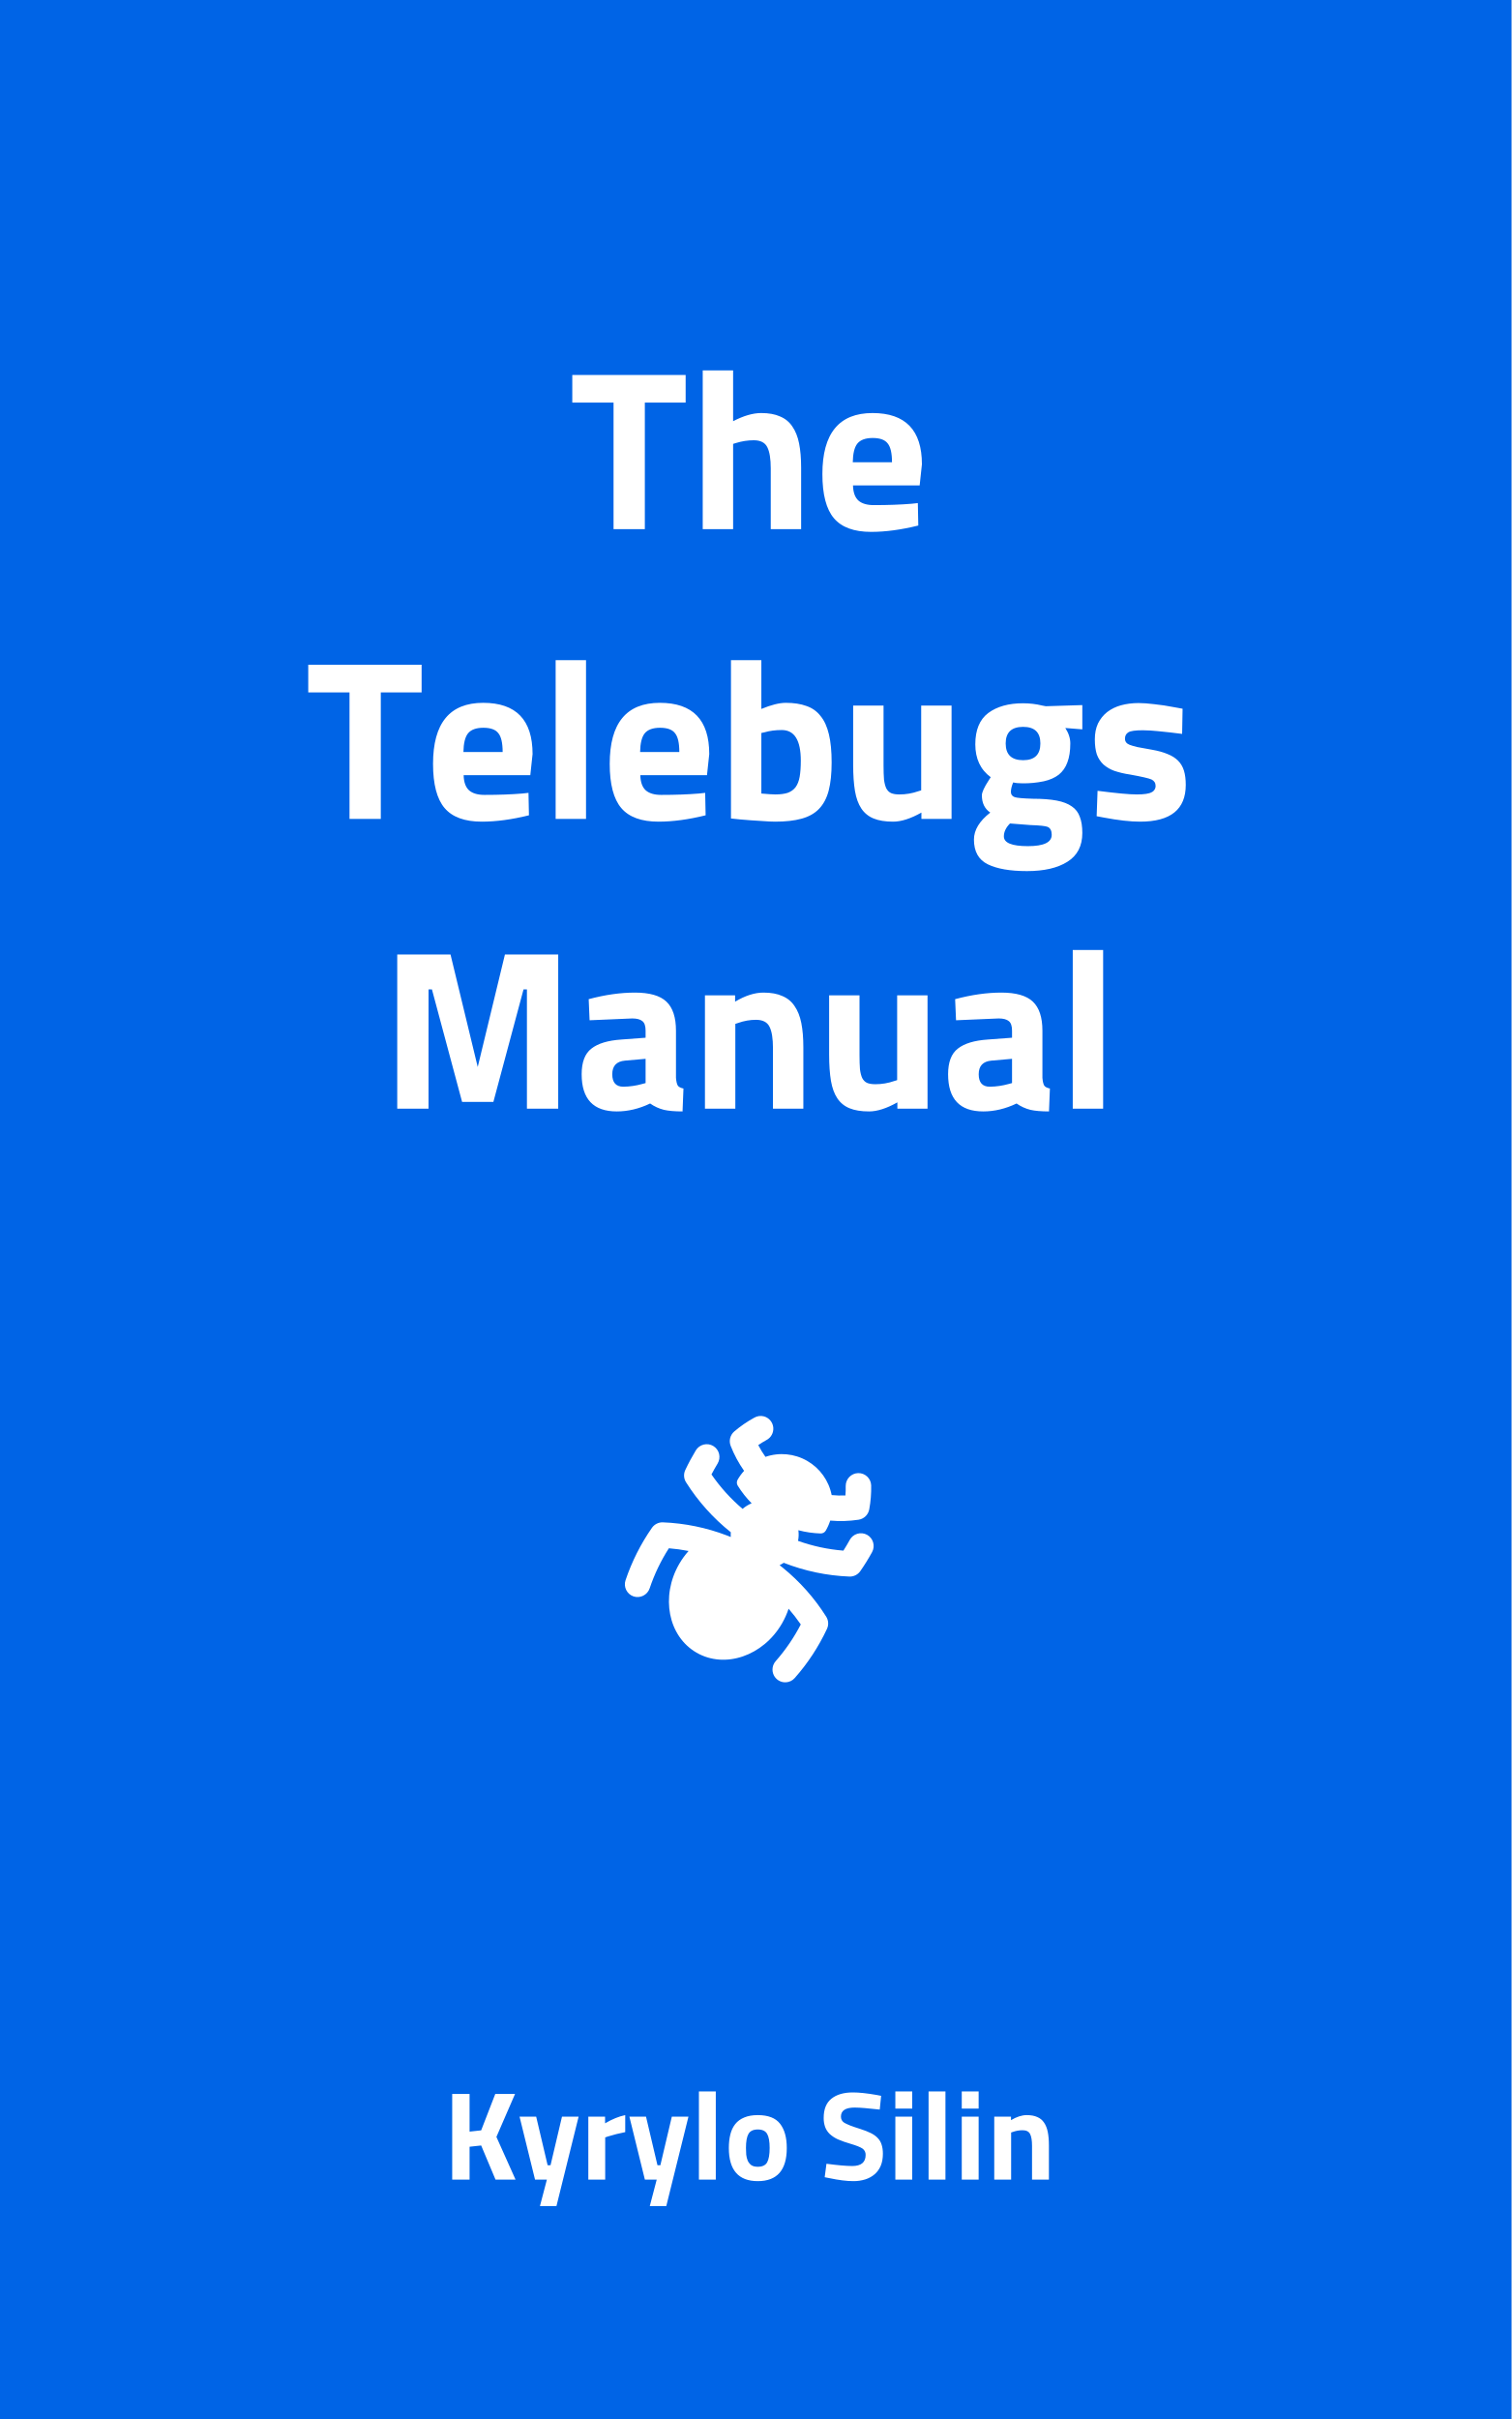
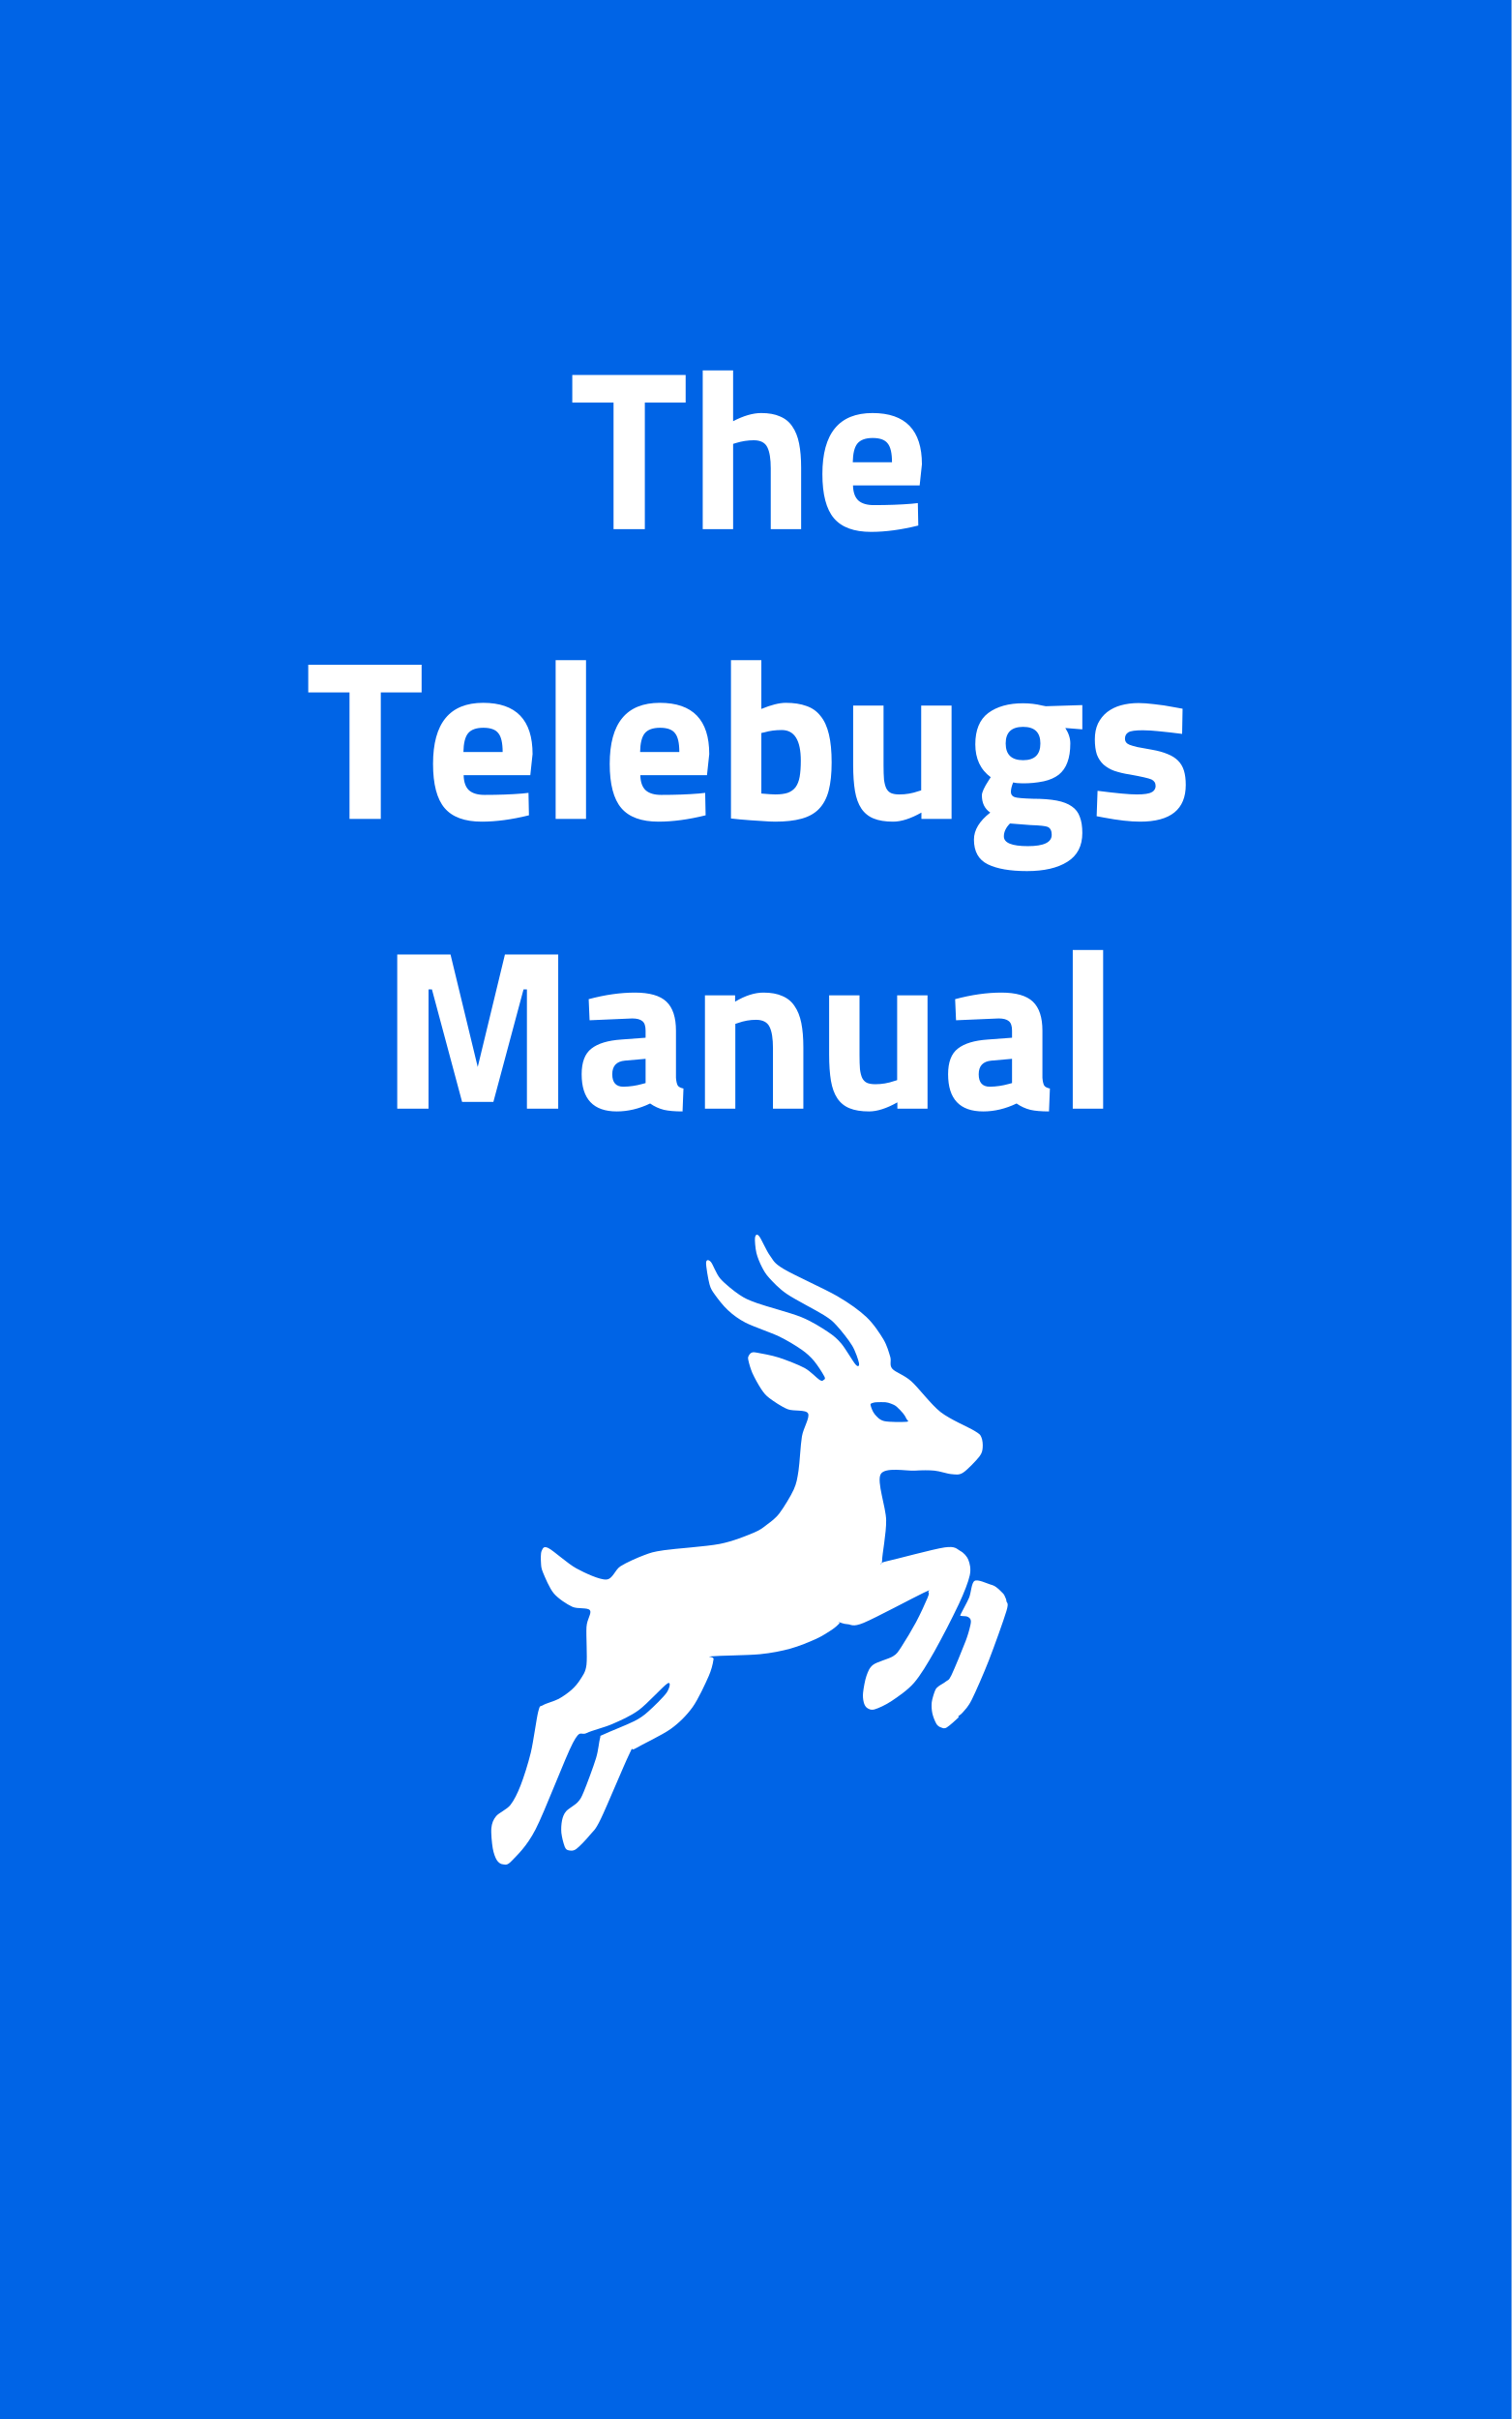
- <svg xmlns="http://www.w3.org/2000/svg" width="120" height="192" fill="none">
-   <g clip-path="url(#a)">
-     <path fill="url(#b)" d="M0 0h1200v1920H0z" />
-     <path fill="#fff" d="M69.163 117.894a1.01 1.01 0 0 0-1.032-.971 1.016 1.016 0 0 0-.99 1.021q.008.375-.022.751-.548.026-1.093-.029a4.027 4.027 0 0 0-5.257-3.033 7.5 7.5 0 0 1-.57-.933 7 7 0 0 1 .639-.395 1.016 1.016 0 0 0-.182-1.884 1.01 1.01 0 0 0-.784.109 9.3 9.3 0 0 0-1.576 1.085 1.02 1.02 0 0 0-.289 1.144 9.4 9.4 0 0 0 1.067 1.984 4 4 0 0 0-.514.705.46.46 0 0 0 .01.474c.312.5.679.97 1.102 1.397a2.7 2.7 0 0 0-.717.443 14 14 0 0 1-2.471-2.732q.228-.44.486-.864a1.02 1.02 0 0 0 .119-.766 1 1 0 0 0-.457-.625 1 1 0 0 0-.765-.117c-.26.064-.485.23-.625.459a17 17 0 0 0-.837 1.562 1.01 1.01 0 0 0 .06.972 16 16 0 0 0 3.553 3.965 2.6 2.6 0 0 0 0 .379l-.272-.108-.034-.013a16 16 0 0 0-5.081-1.043 1.02 1.02 0 0 0-.872.433 16.5 16.5 0 0 0-2.098 4.164 1.015 1.015 0 0 0 .636 1.282 1.016 1.016 0 0 0 1.28-.642 14.3 14.3 0 0 1 1.525-3.179q.786.063 1.564.215a6.2 6.2 0 0 0-.745 1.031c-1.494 2.588-.876 5.739 1.379 7.04s5.293.262 6.787-2.326q.325-.567.52-1.162.521.6.967 1.248a14.5 14.5 0 0 1-1.99 2.91 1.02 1.02 0 0 0-.154 1.116 1.01 1.01 0 0 0 .97.566 1 1 0 0 0 .696-.341 16.3 16.3 0 0 0 2.557-3.898 1.01 1.01 0 0 0-.061-.972 16 16 0 0 0-3.46-3.895l-.012-.009q-.114-.091-.228-.179.17-.084.328-.191a16 16 0 0 0 5.21 1.092 1.01 1.01 0 0 0 .871-.433q.507-.728.934-1.506a1.016 1.016 0 0 0-.398-1.375 1.02 1.02 0 0 0-.77-.084 1.02 1.02 0 0 0-.604.487q-.239.435-.505.853a14 14 0 0 1-3.6-.774q.079-.423.025-.844c.58.153 1.173.237 1.762.256a.46.46 0 0 0 .413-.225q.224-.388.354-.798c.75.067 1.506.044 2.25-.068a1.02 1.02 0 0 0 .848-.822 9.4 9.4 0 0 0 .153-1.907M48.71 31.956h-3.276V29.76h9v2.196h-3.24V42H48.71zm9.493 3.276V42H55.79V29.4h2.412v4.032q1.242-.648 2.232-.648.9 0 1.494.27.612.252.972.792.378.54.54 1.35t.162 1.926V42H61.19v-4.824q0-1.134-.27-1.674-.27-.558-1.08-.558-.702 0-1.404.216zm14.809 3.294H67.72q.018.828.432 1.206.414.36 1.224.36 1.674 0 2.988-.108l.504-.054.036 1.782q-2.034.504-3.744.504-2.034 0-2.952-1.08t-.918-3.51q0-4.842 3.978-4.842 3.924 0 3.924 4.068zm-5.31-1.836h3.114q0-1.08-.342-1.494-.324-.432-1.188-.432t-1.224.45q-.342.432-.36 1.476M27.748 54.956h-3.276V52.76h9v2.196h-3.24V65h-2.484zm14.353 6.57h-5.292q.018.828.432 1.206.414.36 1.224.36 1.674 0 2.988-.108l.504-.054.036 1.782q-2.034.504-3.744.504-2.034 0-2.952-1.08t-.918-3.51q0-4.842 3.978-4.842 3.924 0 3.924 4.068zm-5.31-1.836h3.114q0-1.08-.342-1.494-.324-.432-1.188-.432t-1.224.45q-.342.432-.36 1.476M46.525 65h-2.412V52.4h2.412zm9.603-3.474h-5.292q.018.828.432 1.206.414.36 1.224.36 1.674 0 2.988-.108l.504-.054.036 1.782q-2.034.504-3.744.504-2.034 0-2.952-1.08t-.918-3.51q0-4.842 3.978-4.842 3.924 0 3.924 4.068zm-5.31-1.836h3.114q0-1.08-.342-1.494-.324-.432-1.188-.432t-1.224.45q-.342.432-.36 1.476m11.57-3.906q.954 0 1.638.252.684.234 1.116.792.45.54.666 1.458.216.9.216 2.232t-.234 2.232-.774 1.458q-.522.54-1.386.774-.846.234-2.088.234-.396 0-1.098-.054a49 49 0 0 1-1.728-.126l-.684-.072V52.4h2.412v3.87q1.17-.486 1.944-.486m-.846 7.272q.594 0 .99-.126.396-.144.63-.45.234-.324.324-.828.09-.522.09-1.278 0-2.43-1.512-2.43-.756 0-1.368.18l-.252.054v4.806q.414.036.684.054t.414.018m11.591-.324V56h2.412v9h-2.394v-.504q-1.278.72-2.25.72-.936 0-1.548-.252a2.1 2.1 0 0 1-.972-.792q-.36-.54-.504-1.386-.144-.864-.144-2.07V56h2.412v4.752q0 .666.036 1.116.054.432.18.702.144.27.378.378.252.108.666.108a4.5 4.5 0 0 0 1.494-.252zm12.793 3.384q0 1.548-1.188 2.286-1.17.738-3.204.738-2.016 0-3.114-.54t-1.098-1.962q0-1.134 1.296-2.142-.666-.45-.666-1.368 0-.36.54-1.188l.162-.252q-1.224-.9-1.224-2.61t1.026-2.484q1.044-.774 2.754-.774.81 0 1.53.18l.288.054 2.898-.09v1.926l-1.35-.108q.396.612.396 1.224 0 .9-.234 1.512-.216.594-.684.972-.468.36-1.188.522a7.8 7.8 0 0 1-1.692.162q-.45 0-.738-.072-.18.432-.18.756 0 .306.306.414.27.09 1.44.126 1.134 0 1.89.144t1.206.468q.45.306.63.828.198.504.198 1.278m-6.084-7.11q0 1.332 1.386 1.332 1.368 0 1.368-1.332 0-1.314-1.368-1.314-1.386 0-1.386 1.314m-.144 7.38q0 .774 1.908.774 1.89 0 1.89-.9 0-.486-.324-.63-.27-.108-1.368-.144l-1.62-.126q-.486.486-.486 1.026m14.188-10.134-.036 1.998a59 59 0 0 0-1.908-.216 13 13 0 0 0-1.206-.072q-.9 0-1.153.162-.27.162-.27.504t.36.486q.18.072.612.18.45.09 1.189.216.72.126 1.224.342.504.198.828.522t.468.792.144 1.134q0 2.916-3.619 2.916-1.17 0-2.88-.324l-.575-.108.072-2.016q1.133.144 1.89.216.774.072 1.224.072.882 0 1.188-.18a.53.53 0 0 0 .305-.504q0-.342-.323-.504-.325-.144-1.728-.396a7 7 0 0 1-1.224-.288 2.7 2.7 0 0 1-.865-.504 2.1 2.1 0 0 1-.521-.792q-.162-.486-.162-1.206t.251-1.26q.27-.54.72-.9a3.2 3.2 0 0 1 1.099-.54q.647-.18 1.404-.18.52 0 1.241.09.738.072 1.656.252zM34.021 88h-2.484V75.76h4.23l2.16 8.928 2.16-8.928h4.23V88h-2.484v-9.468h-.27L39.17 87.46h-2.484l-2.394-8.928h-.27zm19.645-6.192v3.744q.036.432.144.612.108.162.45.234l-.072 1.818q-.918 0-1.476-.126a3.3 3.3 0 0 1-1.098-.504q-1.314.63-2.646.63-2.79 0-2.79-2.952 0-1.44.774-2.034.774-.612 2.376-.72l1.926-.144v-.558q0-.558-.252-.756-.252-.216-.81-.216l-3.384.144-.072-1.674q1.944-.522 3.672-.522 1.746 0 2.502.72t.756 2.304m-2.412 2.232-1.638.144q-1.008.09-1.008 1.08t.882.99a5.8 5.8 0 0 0 1.494-.216l.27-.072zm7.124-2.772V88h-2.412v-9h2.394v.504q1.206-.72 2.25-.72.9 0 1.494.27.612.252.972.792.378.54.54 1.35t.162 1.926V88h-2.412v-4.806q0-1.152-.27-1.692-.27-.558-1.08-.558-.72 0-1.422.252zm12.847 4.464V79h2.412v9h-2.394v-.504q-1.278.72-2.25.72-.936 0-1.548-.252a2.1 2.1 0 0 1-.972-.792q-.36-.54-.504-1.386-.144-.864-.144-2.07V79h2.412v4.752q0 .666.036 1.116.054.432.18.702.144.27.378.378.252.108.666.108a4.5 4.5 0 0 0 1.494-.252zm11.533-3.924v3.744q.036.432.144.612.108.162.45.234l-.072 1.818q-.918 0-1.476-.126a3.3 3.3 0 0 1-1.098-.504q-1.314.63-2.646.63-2.79 0-2.79-2.952 0-1.44.774-2.034.774-.612 2.376-.72l1.926-.144v-.558q0-.558-.252-.756-.252-.216-.81-.216l-3.384.144-.072-1.674q1.944-.522 3.672-.522 1.746 0 2.502.72t.756 2.304m-2.412 2.232-1.638.144q-1.008.09-1.008 1.08t.882.99a5.8 5.8 0 0 0 1.494-.216l.27-.072zM87.578 88h-2.412V75.4h2.412zM37.28 170.39V173H35.9v-6.8h1.38v2.99l.92-.1 1.12-2.89h1.57l-1.48 3.41 1.52 3.39h-1.59l-1.14-2.71zm5.197 2.61-1.23-5h1.32l.91 3.86h.23l.91-3.86h1.32l-1.76 7.1h-1.31l.55-2.1zm5.57 0h-1.34v-5h1.33v.53q.86-.5 1.6-.65v1.35a13 13 0 0 0-1.39.35l-.2.07zm3.15 0-1.23-5h1.32l.91 3.86h.23l.91-3.86h1.32l-1.76 7.1h-1.31l.55-2.1zm5.63 0h-1.34v-7h1.34zm3.336-5.12q1.24 0 1.77.69.53.68.53 1.92 0 2.63-2.3 2.63t-2.3-2.63q0-.6.12-1.08t.39-.82.71-.52q.44-.19 1.08-.19m0 4.1q.54 0 .74-.35.2-.36.2-1.14t-.2-1.12q-.2-.35-.74-.35t-.74.35q-.2.34-.2 1.12 0 .26.02.53.03.26.12.48.1.21.28.35.19.13.52.13m7.69-4.7q-1.09 0-1.09.72 0 .32.27.49.14.08.45.21.31.12.82.28.5.16.84.33t.55.4q.21.22.3.52.1.3.1.72 0 .54-.17.95-.171.4-.48.67-.31.27-.74.41a3.1 3.1 0 0 1-.96.14q-.78 0-1.91-.24l-.36-.07.14-1.07q1.34.18 2.05.18 1.06 0 1.06-.88a.59.59 0 0 0-.24-.5q-.26-.18-.98-.39a8 8 0 0 1-.99-.35 2.5 2.5 0 0 1-.65-.43 1.5 1.5 0 0 1-.36-.56 2.1 2.1 0 0 1-.11-.71q0-1.03.61-1.52.62-.5 1.71-.5.369 0 .84.05.47.05 1.04.15l.36.07-.11 1.09a41 41 0 0 0-1.21-.12 10 10 0 0 0-.78-.04m4.569 5.72h-1.34v-5h1.34zm0-5.64h-1.34V166h1.34zM75.06 173h-1.34v-7h1.34zm2.635 0h-1.34v-5h1.34zm0-5.64h-1.34V166h1.34zm2.579 1.9V173h-1.34v-5h1.33v.28q.67-.4 1.25-.4.5 0 .83.15.339.14.54.44.21.3.3.75t.09 1.07V173h-1.34v-2.67q0-.64-.15-.94-.15-.31-.6-.31-.4 0-.79.14z" />
-   </g>
-   <defs>
-     <linearGradient id="b" x1="600" x2="600" y1="0" y2="1920" gradientUnits="userSpaceOnUse">
-       <stop offset=".55" stop-color="#0064E6" />
-     </linearGradient>
-     <clipPath id="a">
-       <path fill="#fff" d="M0 0h120v192H0z" />
-     </clipPath>
-   </defs>
+ <svg xmlns="http://www.w3.org/2000/svg" viewBox="0 0 120 192">
+   <path fill="#0064e6" d="M0 0h120v192H0z" />
+   <path fill="#fff" d="M48.71 31.956h-3.276V29.76h9v2.196h-3.24V42H48.71zm9.493 3.276V42H55.79V29.4h2.412v4.032q1.242-.648 2.232-.648.9 0 1.494.27.612.252.972.792.378.54.54 1.35t.162 1.926V42H61.19v-4.824q0-1.134-.27-1.674-.27-.558-1.08-.558-.702 0-1.404.216zm14.809 3.294H67.72q.018.828.432 1.206.414.36 1.224.36 1.674 0 2.988-.108l.504-.054.036 1.782q-2.034.504-3.744.504-2.034 0-2.952-1.08t-.918-3.51q0-4.842 3.978-4.842 3.924 0 3.924 4.068zm-5.31-1.836h3.114q0-1.08-.342-1.494-.324-.432-1.188-.432t-1.224.45q-.342.432-.36 1.476M27.748 54.956h-3.276V52.76h9v2.196h-3.24V65h-2.484zm14.353 6.57h-5.292q.018.828.432 1.206.414.36 1.224.36 1.674 0 2.988-.108l.504-.054.036 1.782q-2.034.504-3.744.504-2.034 0-2.952-1.08t-.918-3.51q0-4.842 3.978-4.842 3.924 0 3.924 4.068zm-5.31-1.836h3.114q0-1.08-.342-1.494-.324-.432-1.188-.432t-1.224.45q-.342.432-.36 1.476M46.525 65h-2.412V52.4h2.412zm9.603-3.474h-5.292q.018.828.432 1.206.414.36 1.224.36 1.674 0 2.988-.108l.504-.054.036 1.782q-2.034.504-3.744.504-2.034 0-2.952-1.08t-.918-3.51q0-4.842 3.978-4.842 3.924 0 3.924 4.068zm-5.31-1.836h3.114q0-1.08-.342-1.494-.324-.432-1.188-.432t-1.224.45q-.342.432-.36 1.476m11.57-3.906q.954 0 1.638.252.684.234 1.116.792.45.54.666 1.458.216.9.216 2.232t-.234 2.232-.774 1.458q-.522.54-1.386.774-.846.234-2.088.234-.396 0-1.098-.054a49 49 0 0 1-1.728-.126l-.684-.072V52.4h2.412v3.87q1.17-.486 1.944-.486m-.846 7.272q.594 0 .99-.126.396-.144.63-.45.234-.324.324-.828.09-.522.09-1.278 0-2.43-1.512-2.43-.756 0-1.368.18l-.252.054v4.806q.414.036.684.054t.414.018m11.591-.324V56h2.412v9h-2.394v-.504q-1.278.72-2.25.72-.936 0-1.548-.252a2.1 2.1 0 0 1-.972-.792q-.36-.54-.504-1.386-.144-.864-.144-2.07V56h2.412v4.752q0 .666.036 1.116.054.432.18.702.144.27.378.378.252.108.666.108a4.5 4.5 0 0 0 1.494-.252zm12.793 3.384q0 1.548-1.188 2.286-1.17.738-3.204.738-2.016 0-3.114-.54t-1.098-1.962q0-1.134 1.296-2.142-.666-.45-.666-1.368 0-.36.54-1.188l.162-.252q-1.224-.9-1.224-2.61t1.026-2.484q1.044-.774 2.754-.774.81 0 1.53.18l.288.054 2.898-.09v1.926l-1.35-.108q.396.612.396 1.224 0 .9-.234 1.512-.216.594-.684.972-.468.36-1.188.522a7.8 7.8 0 0 1-1.692.162q-.45 0-.738-.072-.18.432-.18.756 0 .306.306.414.27.09 1.44.126 1.134 0 1.89.144t1.206.468q.45.306.63.828.198.504.198 1.278m-6.084-7.11q0 1.332 1.386 1.332 1.368 0 1.368-1.332 0-1.314-1.368-1.314-1.386 0-1.386 1.314m-.144 7.38q0 .774 1.908.774 1.89 0 1.89-.9 0-.486-.324-.63-.27-.108-1.368-.144l-1.62-.126q-.486.486-.486 1.026m14.188-10.134-.036 1.998a59 59 0 0 0-1.908-.216 13 13 0 0 0-1.206-.072q-.9 0-1.153.162-.27.162-.27.504t.36.486q.18.072.612.18.45.09 1.189.216.72.126 1.224.342.504.198.828.522t.468.792.144 1.134q0 2.916-3.619 2.916-1.17 0-2.88-.324l-.575-.108.072-2.016q1.133.144 1.89.216.774.072 1.224.072.882 0 1.188-.18a.53.53 0 0 0 .305-.504q0-.342-.323-.504-.325-.144-1.728-.396a7 7 0 0 1-1.224-.288 2.7 2.7 0 0 1-.865-.504 2.1 2.1 0 0 1-.521-.792q-.162-.486-.162-1.206t.251-1.26q.27-.54.72-.9a3.2 3.2 0 0 1 1.099-.54q.647-.18 1.404-.18.52 0 1.241.09.738.072 1.656.252zM34.021 88h-2.484V75.76h4.23l2.16 8.928 2.16-8.928h4.23V88h-2.484v-9.468h-.27L39.17 87.46h-2.484l-2.394-8.928h-.27zm19.645-6.192v3.744q.036.432.144.612.108.162.45.234l-.072 1.818q-.918 0-1.476-.126a3.3 3.3 0 0 1-1.098-.504q-1.314.63-2.646.63-2.79 0-2.79-2.952 0-1.44.774-2.034.774-.612 2.376-.72l1.926-.144v-.558q0-.558-.252-.756-.252-.216-.81-.216l-3.384.144-.072-1.674q1.944-.522 3.672-.522 1.746 0 2.502.72t.756 2.304m-2.412 2.232-1.638.144q-1.008.09-1.008 1.08t.882.99a5.8 5.8 0 0 0 1.494-.216l.27-.072zm7.124-2.772V88h-2.412v-9h2.394v.504q1.206-.72 2.25-.72.9 0 1.494.27.612.252.972.792.378.54.54 1.35t.162 1.926V88h-2.412v-4.806q0-1.152-.27-1.692-.27-.558-1.08-.558-.72 0-1.422.252zm12.847 4.464V79h2.412v9h-2.394v-.504q-1.278.72-2.25.72-.936 0-1.548-.252a2.1 2.1 0 0 1-.972-.792q-.36-.54-.504-1.386-.144-.864-.144-2.07V79h2.412v4.752q0 .666.036 1.116.054.432.18.702.144.27.378.378.252.108.666.108a4.5 4.5 0 0 0 1.494-.252zm11.533-3.924v3.744q.036.432.144.612.108.162.45.234l-.072 1.818q-.918 0-1.476-.126a3.3 3.3 0 0 1-1.098-.504q-1.314.63-2.646.63-2.79 0-2.79-2.952 0-1.44.774-2.034.774-.612 2.376-.72l1.926-.144v-.558q0-.558-.252-.756-.252-.216-.81-.216l-3.384.144-.072-1.674q1.944-.522 3.672-.522 1.746 0 2.502.72t.756 2.304m-2.412 2.232-1.638.144q-1.008.09-1.008 1.08t.882.99a5.8 5.8 0 0 0 1.494-.216l.27-.072zM87.578 88h-2.412V75.4h2.412z" />
+   <path fill="#fff" fill-rule="evenodd" d="M39.01 145.093c.041-.383.151-.667.378-.942s.842-.521 1.133-.886c.29-.366.567-.929.809-1.552.243-.622.598-1.723.81-2.604.21-.88.448-2.702.593-3.269.146-.564.134-.349.377-.498.242-.149.902-.316 1.242-.498.34-.183.766-.489 1.025-.721a3.8 3.8 0 0 0 .7-.83c.18-.299.413-.541.485-1.164.073-.624-.04-2.343 0-2.991.04-.65.44-1.089.27-1.33s-.973-.079-1.401-.277c-.43-.199-1.11-.646-1.458-1.054-.347-.406-.709-1.295-.863-1.66-.154-.367-.145-.52-.162-.777-.015-.257-.034-.767.054-.941.09-.175.127-.429.54-.222.412.208 1.523 1.233 2.212 1.606.688.374 1.847.912 2.373.888.526-.026.68-.763 1.133-1.054.453-.29 1.371-.695 1.889-.886.517-.191.666-.256 1.564-.388.898-.133 3.356-.291 4.423-.498 1.069-.208 2.131-.655 2.698-.888.566-.232.77-.43 1.079-.663.307-.233.656-.472.97-.888.317-.415.907-1.375 1.134-1.882s.28-.865.378-1.497c.097-.631.156-2.032.27-2.715.113-.681.655-1.504.485-1.827-.17-.325-1.157-.15-1.619-.334-.462-.182-1.14-.644-1.456-.885-.316-.242-.445-.421-.648-.721a10.5 10.5 0 0 1-.7-1.273 6 6 0 0 1-.325-1.053c-.04-.208.014-.25.054-.333.041-.084.119-.188.217-.221.096-.033.106-.059.431 0 .323.057 1.16.205 1.727.387.565.183 1.564.565 2.05.831.485.267.959.8 1.185.943.227.14.268.041.325 0 .056-.042.167-.054.054-.278a9 9 0 0 0-.81-1.219 5 5 0 0 0-.97-.886 14 14 0 0 0-1.782-1.053c-.671-.325-2.082-.792-2.696-1.108a6.2 6.2 0 0 1-1.403-.997c-.364-.332-.807-.912-1.025-1.219s-.327-.448-.431-.83c-.105-.382-.286-1.452-.271-1.718.017-.266.208-.247.379-.056.169.191.414.94.754 1.331.34.389 1.074.983 1.51 1.273.438.292.667.399 1.404.665s2.666.768 3.506 1.108c.843.341 1.627.848 2.104 1.164s.748.55 1.08.941c.33.391.923 1.43 1.132 1.662.21.233.31.113.27-.111s-.273-.936-.539-1.384c-.267-.45-.901-1.242-1.241-1.607-.34-.366-.435-.456-1.025-.832-.59-.373-2.266-1.221-2.914-1.662-.646-.439-1.103-.95-1.402-1.273-.3-.325-.44-.587-.594-.887-.154-.299-.35-.76-.43-1.108-.082-.35-.141-1.02-.11-1.218.033-.2.146-.328.324-.111.18.215.573 1.16.864 1.55.291.392.278.571 1.08 1.053.8.482 3.273 1.588 4.261 2.161.986.573 1.77 1.146 2.319 1.662.551.516 1.065 1.299 1.35 1.774.282.472.434 1.035.539 1.384s-.09.651.16.941c.253.292.938.483 1.513.999.573.514 1.566 1.846 2.318 2.437.753.59 2.213 1.196 2.698 1.495.485.301.443.301.54.499.098.199.131.599.108.831-.024.233-.036.421-.27.72-.234.3-.963 1.068-1.295 1.274-.331.209-.576.136-.916.111-.34-.024-.912-.236-1.35-.277-.436-.04-.925-.04-1.564 0-.64.041-2.358-.313-2.698.277s.416 2.627.431 3.657c.017 1.031-.323 2.723-.323 3.213s-.42.213.323.055c.746-.158 3.758-.983 4.641-1.108.881-.125.957.129 1.24.278s.534.429.648.719c.113.292.221.697.108 1.219-.114.525-.443 1.366-.864 2.272a69 69 0 0 1-1.942 3.767c-.534.94-1.108 1.904-1.618 2.493-.51.59-1.311 1.125-1.78 1.441s-1.058.582-1.35.665c-.29.082-.463-.027-.593-.111-.129-.083-.222-.26-.269-.443a2.2 2.2 0 0 1-.054-.776c.032-.316.149-.997.269-1.33.122-.332.225-.653.54-.886s1.232-.457 1.564-.665c.333-.207.372-.313.648-.719a31 31 0 0 0 1.187-1.996c.316-.589.771-1.581.916-1.938.146-.358.104-.386.055-.443-.05-.059.39-.311-.377.055-.77.365-3.841 2.008-4.748 2.382-.906.375-.996.119-1.295.111-.3-.009-.604-.158-.7-.167-.099-.007.133.019.052.111-.08.092-.318.316-.592.499-.276.182-.748.496-1.242.72-.493.224-1.378.593-2.05.775-.67.184-1.49.353-2.428.445-.939.09-3.28.107-3.829.165-.551.059.193-.011.16.222a5.2 5.2 0 0 1-.377 1.329c-.25.575-.842 1.862-1.295 2.494a7.7 7.7 0 0 1-1.725 1.717c-.68.49-2.312 1.253-2.806 1.551s-.073-.396-.485.443c-.413.839-1.796 4.188-2.267 5.154-.468.964-.571.915-.862 1.273s-.829.925-1.08 1.108c-.25.182-.456.135-.593.111s-.235-.07-.323-.278a5.3 5.3 0 0 1-.27-1.108 3.7 3.7 0 0 1 .054-.997c.057-.257.137-.504.323-.719.187-.217.707-.488.918-.721.21-.233.267-.307.485-.832.219-.523.777-2.018.971-2.659.195-.639.235-1.323.323-1.606.09-.282-.133-.077.27-.277.405-.199 1.893-.778 2.428-1.052a4.6 4.6 0 0 0 1.133-.777c.389-.34 1.23-1.163 1.456-1.495.227-.332.386-.927.054-.721-.331.209-1.61 1.624-2.264 2.105-.657.483-1.482.836-2.104 1.108-.624.275-1.582.497-2.052.721-.468.224-.472-.371-1.079.777-.605 1.146-2.237 5.464-2.966 6.869s-1.5 2.077-1.888 2.492c-.389.417-.524.287-.702.278s-.363-.141-.485-.333-.259-.56-.323-.942c-.066-.382-.149-1.224-.108-1.606m34.96-9.972c.031-.274.187-.752.268-.943s.14-.224.27-.331.44-.256.593-.388c.154-.133.198-.017.433-.498.233-.483.904-2.117 1.131-2.715a9 9 0 0 0 .379-1.275c.056-.257.04-.344 0-.443s-.157-.18-.27-.222-.413-.022-.486-.055-.096.05 0-.165c.098-.218.485-.885.648-1.275.162-.391.18-1.173.431-1.331.25-.158.983.203 1.241.278.26.075.332.113.486.221.154.109.434.384.54.498.104.117.121.186.162.278.038.092.09.167.106.332.017.167.212.069 0 .776-.21.707-.99 2.878-1.402 3.934-.413 1.054-1.042 2.487-1.348 3.102-.308.615-.54.797-.702.997s-.321.266-.377.334c-.057.066.137-.023 0 .109-.138.134-.715.66-.918.776-.201.117-.31.042-.431 0a.67.67 0 0 1-.378-.278 3.4 3.4 0 0 1-.324-.83 3 3 0 0 1-.053-.886m-4.856-23.601c.023.133.16.529.323.72.162.191.375.462.756.554.38.091 1.512.08 1.779.056.267-.026.04-.123 0-.222a2 2 0 0 0-.27-.443 5 5 0 0 0-.539-.554c-.145-.117-.302-.172-.43-.223a1.7 1.7 0 0 0-.432-.111 8 8 0 0 0-.702 0 1 1 0 0 0-.325.056c-.073.033-.186.033-.16.167" clip-rule="evenodd" />
</svg>
